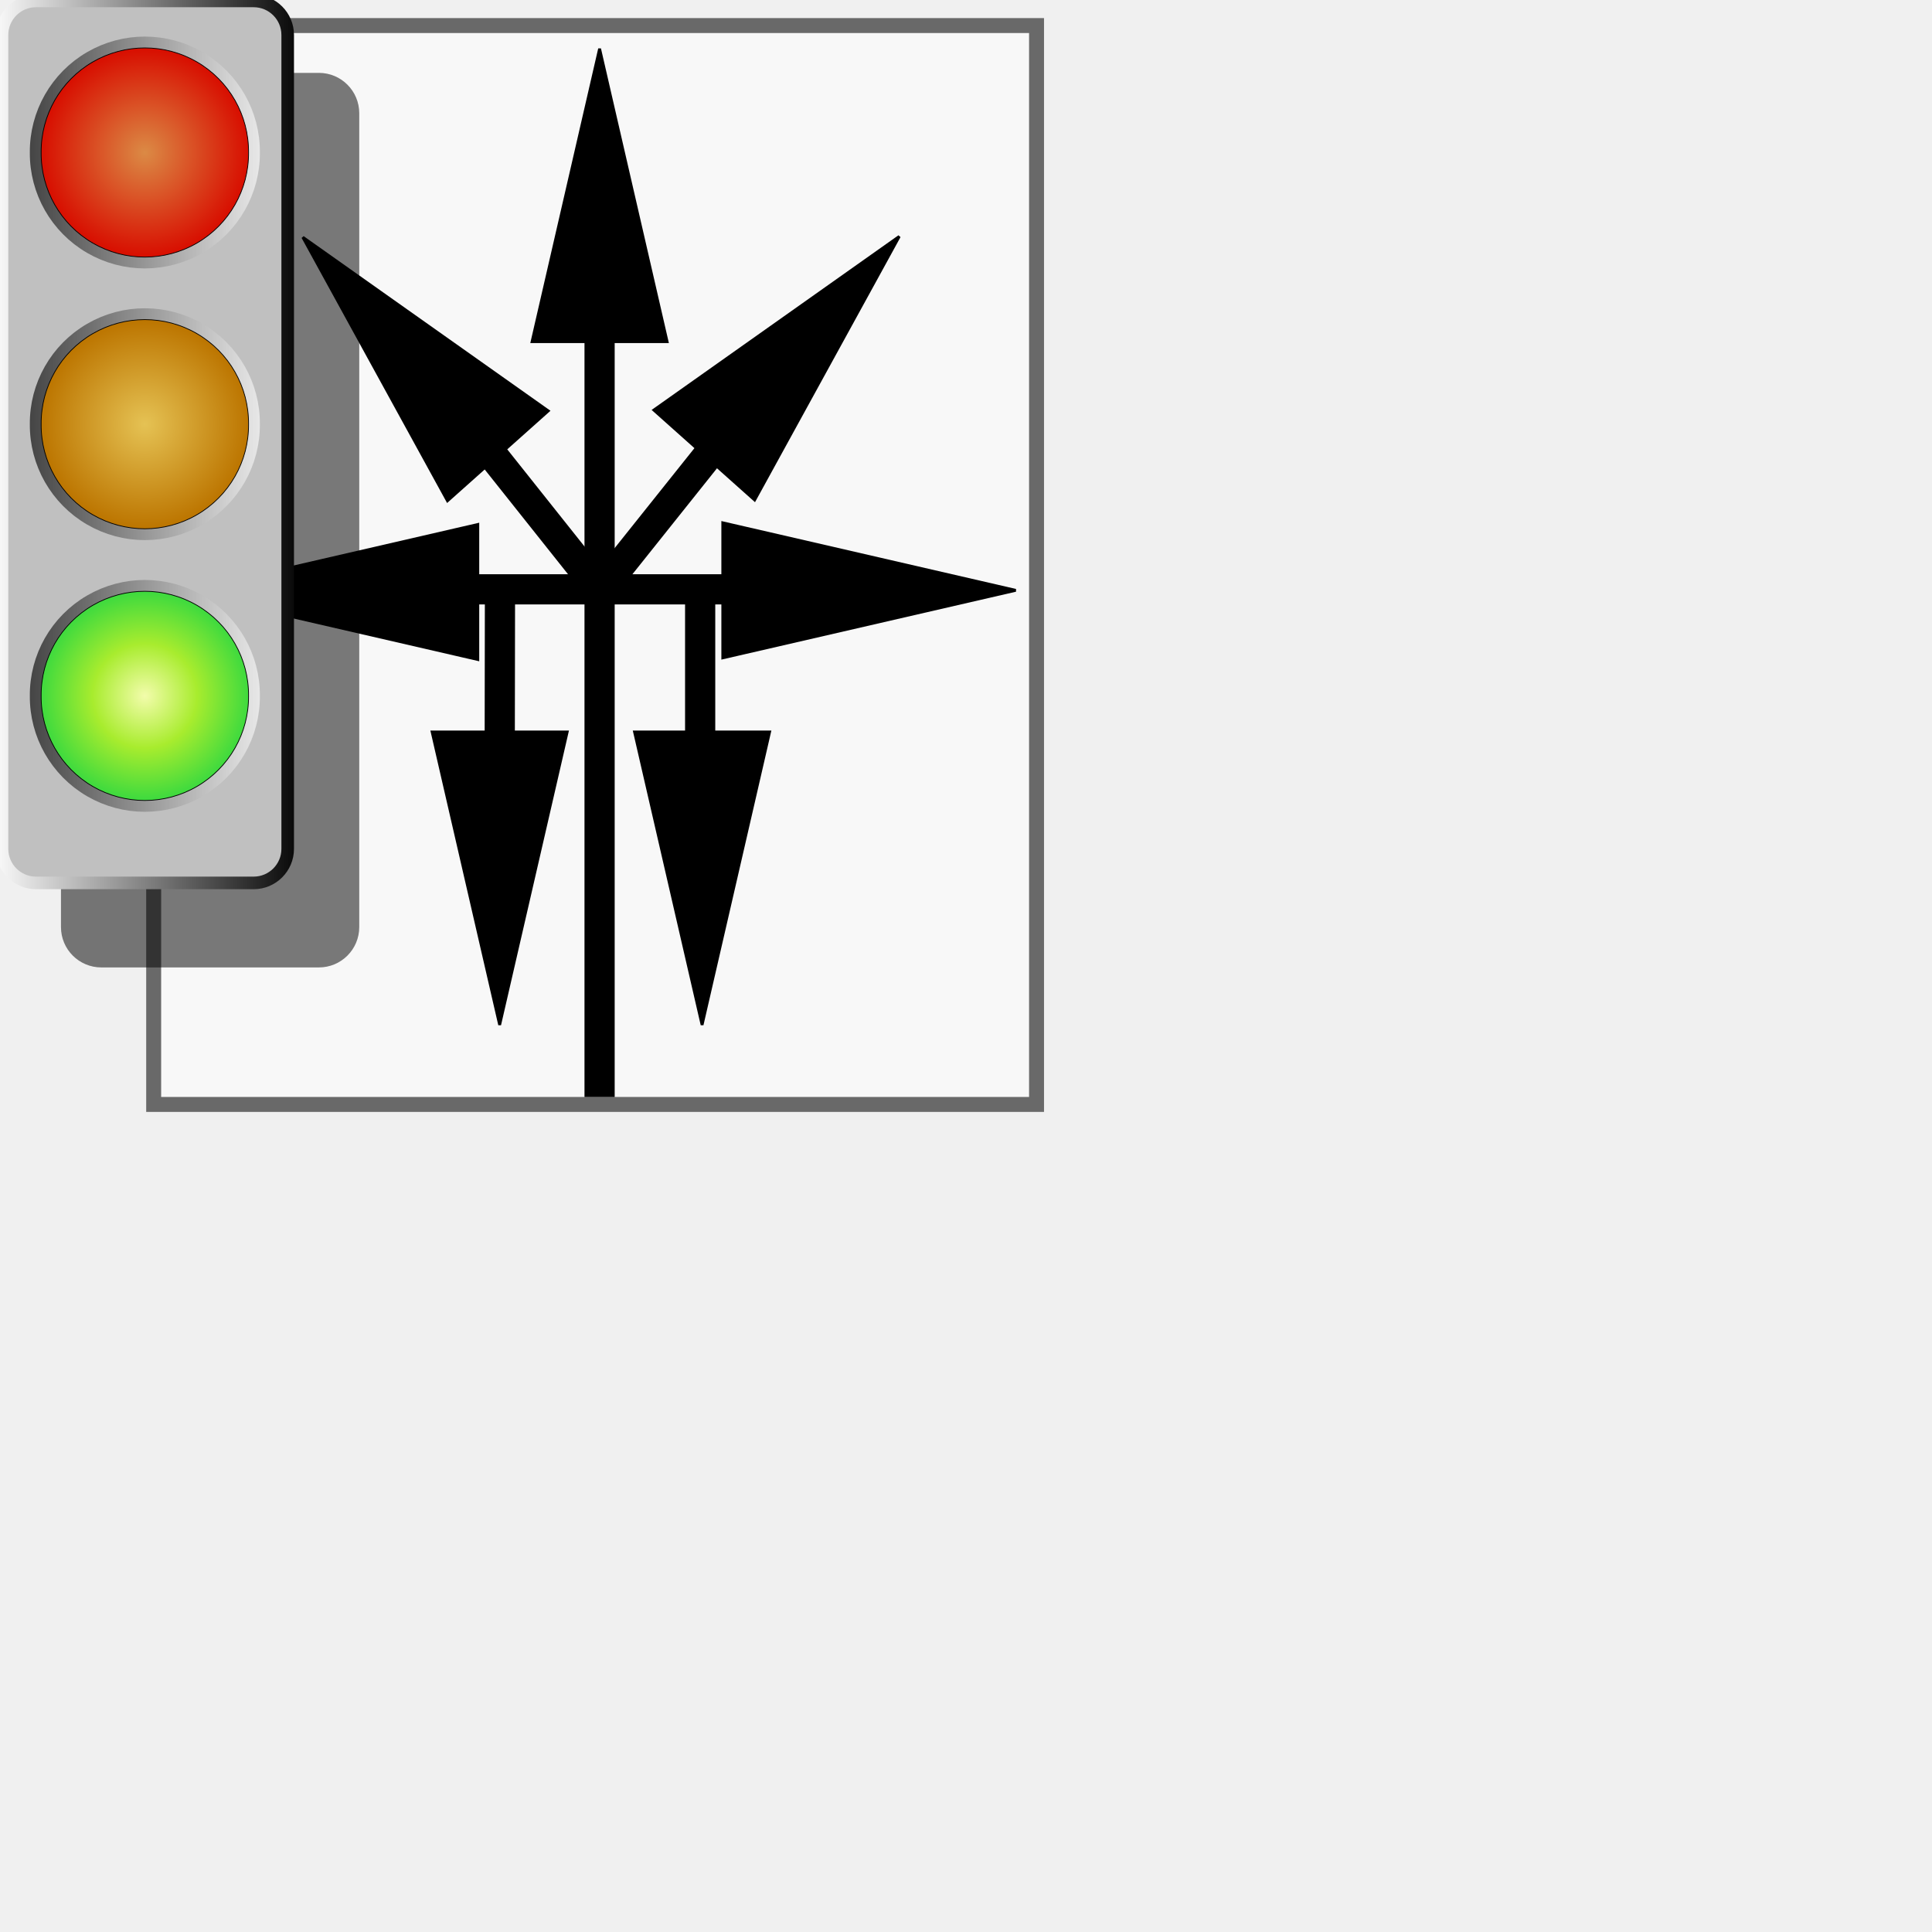
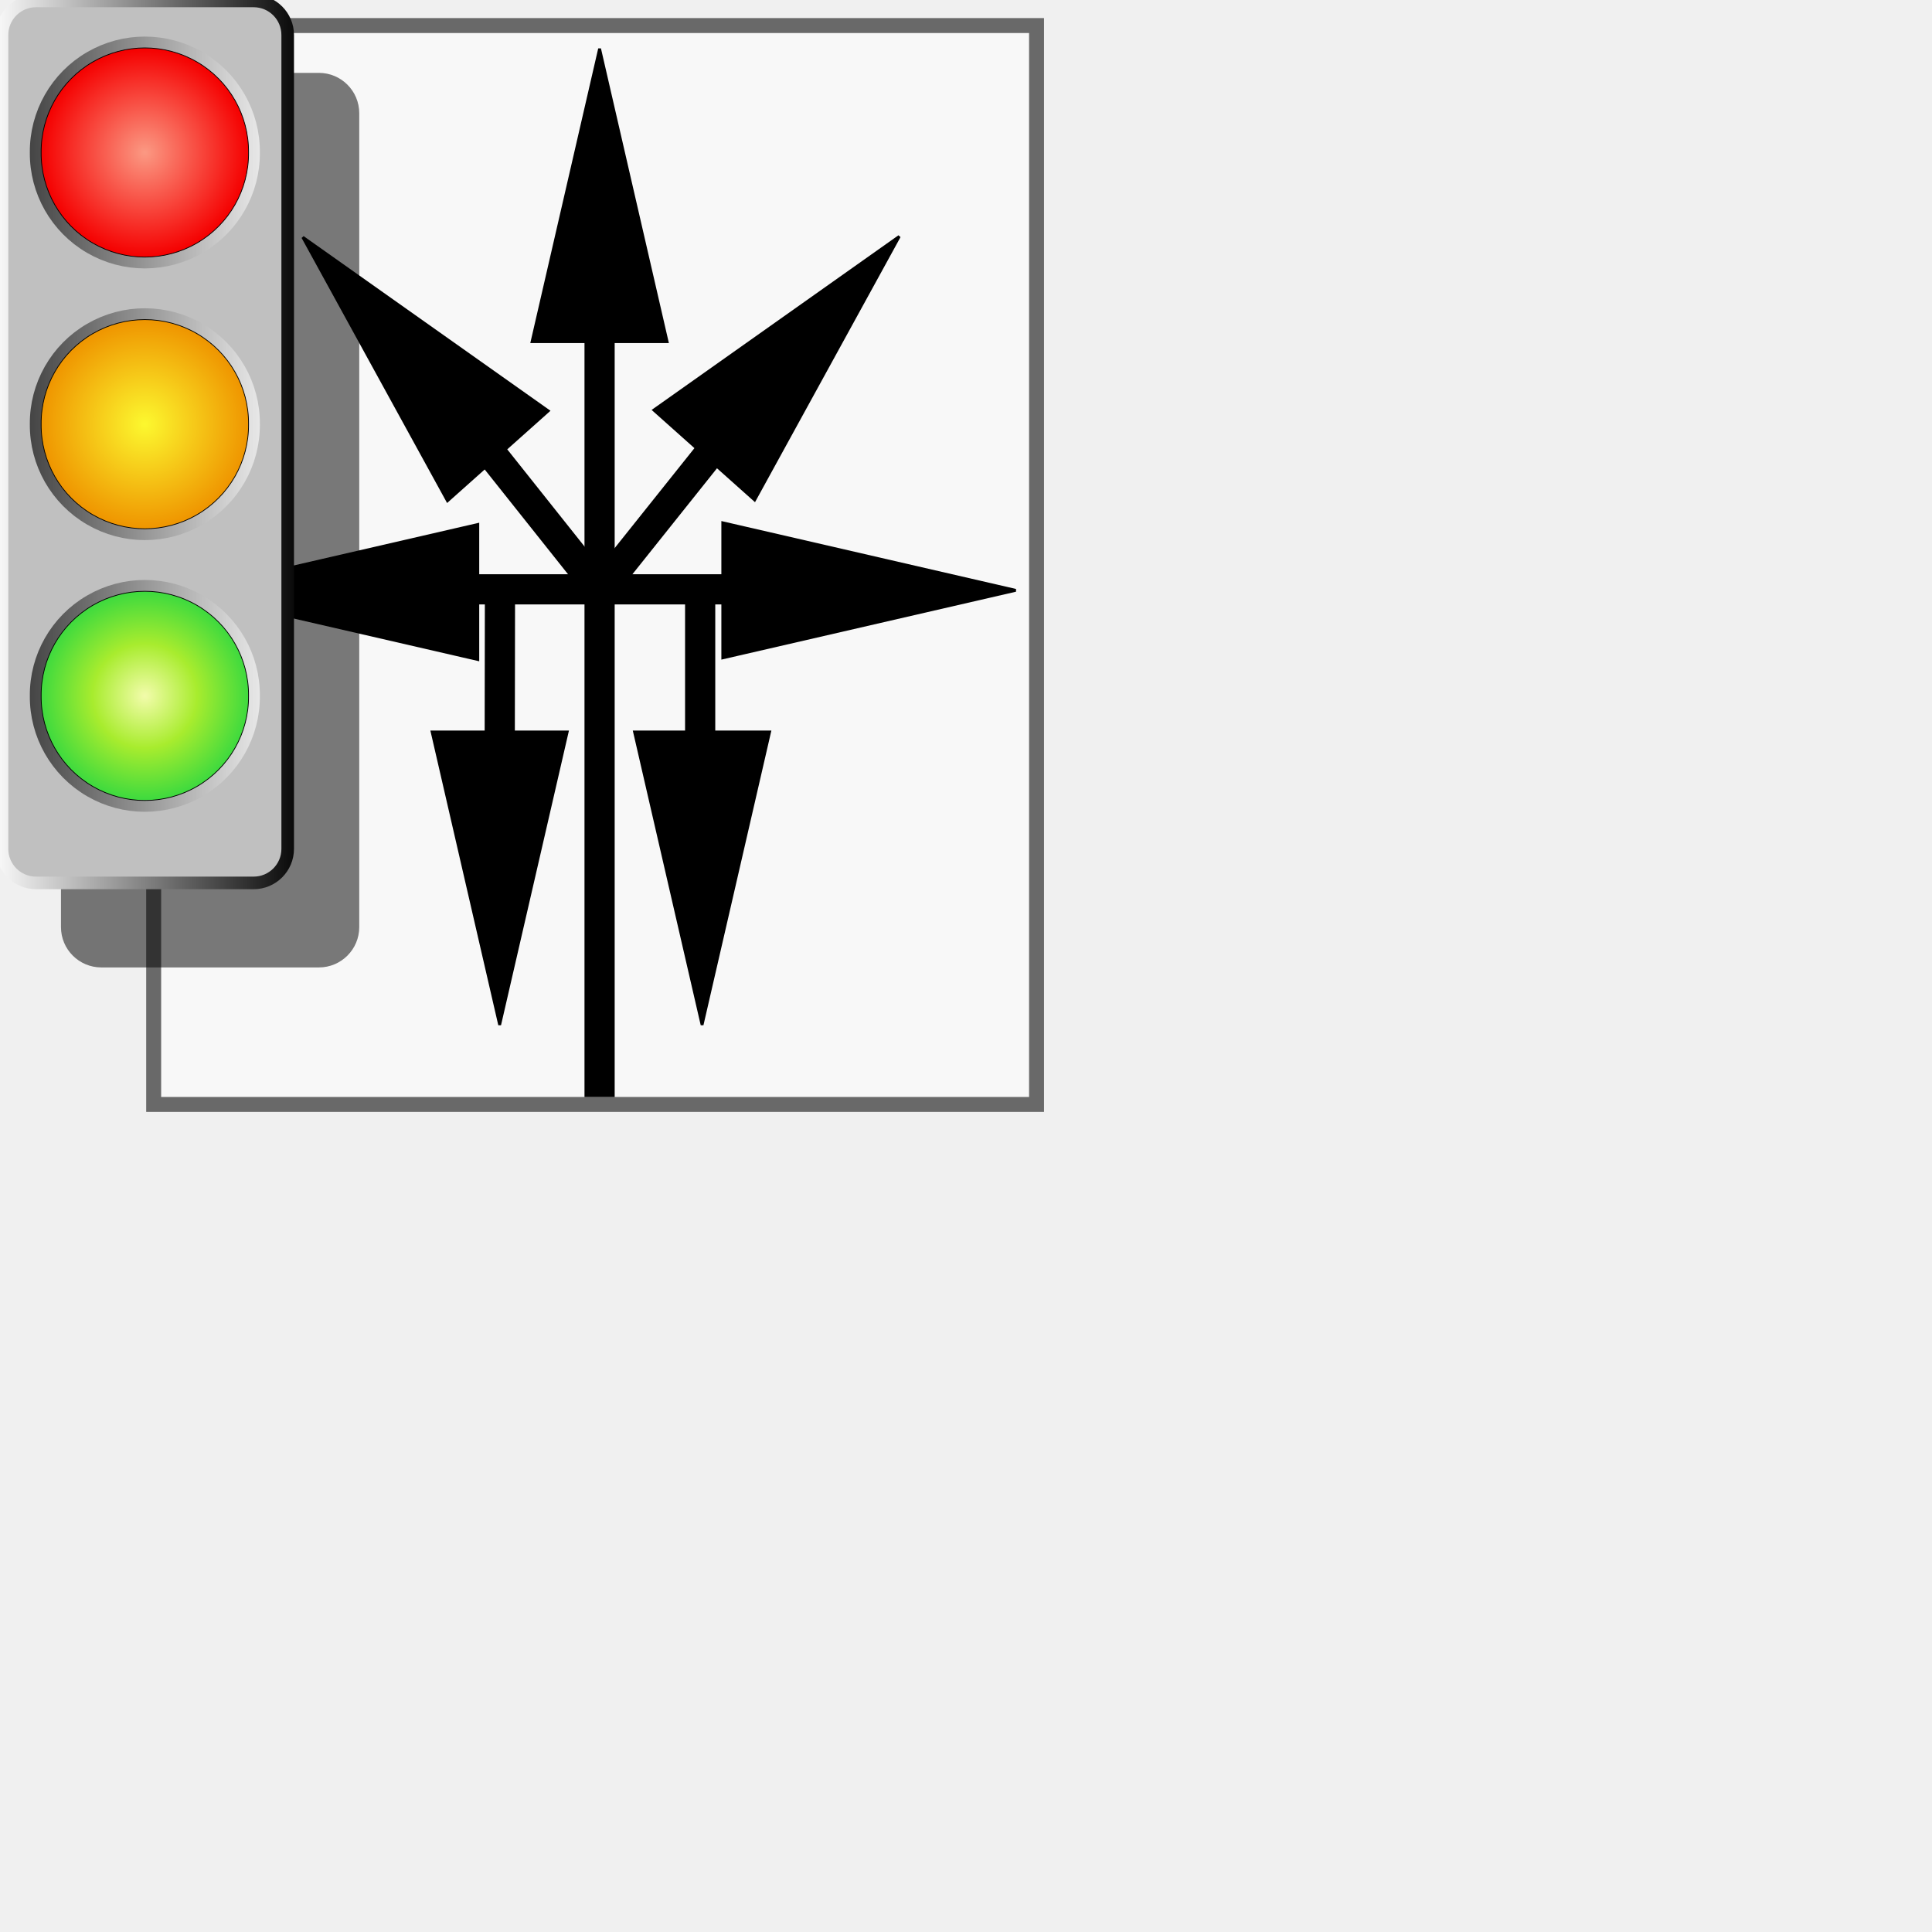
<svg xmlns="http://www.w3.org/2000/svg" xmlns:xlink="http://www.w3.org/1999/xlink" id="svg2315" width="256" height="256" version="1.0">
  <defs id="defs2318">
    <linearGradient id="linearGradient26629">
      <stop style="stop-color:#0a0a0a;stop-opacity:1;" offset="0" id="stop26631" />
      <stop style="stop-color:#fafafa;stop-opacity:1;" offset="1" id="stop26633" />
    </linearGradient>
    <marker orient="auto" refY="0.0" refX="0.0" id="TriangleInL" style="overflow:visible">
      <path id="path18687" d="M 5.77,0.0 L -2.88,5.0 L -2.88,-5.0 L 5.77,0.0 z " style="fill-rule:evenodd;stroke:#000000;stroke-width:1.0pt;marker-start:none" transform="scale(-0.8)" />
    </marker>
    <marker orient="auto" refY="0.0" refX="0.0" id="Arrow2Lstart" style="overflow:visible">
      <path id="path18616" style="font-size:12.0;fill-rule:evenodd;stroke-width:0.625;stroke-linejoin:round" d="M 8.719,4.034 L -2.207,0.016 L 8.719,-4.002 C 6.973,-1.63 6.983,1.616 8.719,4.034 z " transform="scale(1.1) translate(1,0)" />
    </marker>
    <marker orient="auto" refY="0.0" refX="0.0" id="Arrow1Lstart" style="overflow:visible">
      <path id="path18598" d="M 0.0,0.0 L 5.0,-5.0 L -12.5,0.0 L 5.0,5.0 L 0.0,0.0 z " style="fill-rule:evenodd;stroke:#000000;stroke-width:1.0pt;marker-start:none" transform="scale(0.8) translate(12.5,0)" />
    </marker>
    <linearGradient id="linearGradient13738">
-       <stop id="stop13740" offset="0" style="stop-color:#e5c254;stop-opacity:1;" />
-       <stop id="stop13742" offset="1" style="stop-color:#bc7500;stop-opacity:1;" />
+       <stop id="stop13740" offset="0" style="stop-color:#fcf82f;stop-opacity:1;" />
+       <stop id="stop13742" offset="1" style="stop-color:#ef9500;stop-opacity:1;" />
    </linearGradient>
    <linearGradient id="linearGradient11356">
      <stop id="stop11358" offset="0" style="stop-color:#f2fcab;stop-opacity:1;" />
      <stop style="stop-color:#a8ec2e;stop-opacity:1;" offset="0.5" id="stop11364" />
      <stop id="stop11360" offset="1" style="stop-color:#3eda3e;stop-opacity:1;" />
    </linearGradient>
    <linearGradient id="linearGradient10343">
      <stop id="stop10345" offset="0" style="stop-color:#fafafa;stop-opacity:1;" />
      <stop id="stop10347" offset="1" style="stop-color:#0a0a0a;stop-opacity:1;" />
    </linearGradient>
    <linearGradient id="linearGradient4360">
-       <stop style="stop-color:#db8a45;stop-opacity:1;" offset="0" id="stop4362" />
-       <stop style="stop-color:#d80e00;stop-opacity:1;" offset="1" id="stop4364" />
+       <stop style="stop-color:#fb9983;stop-opacity:1;" offset="0" id="stop4362" />
+       <stop style="stop-color:#f50000;stop-opacity:1;" offset="1" id="stop4364" />
    </linearGradient>
    <linearGradient xlink:href="#linearGradient10343" id="linearGradient6424" x1="-0.568" y1="58.557" x2="38.955" y2="58.557" gradientUnits="userSpaceOnUse" spreadMethod="pad" />
    <radialGradient xlink:href="#linearGradient13738" id="radialGradient10375" gradientUnits="userSpaceOnUse" spreadMethod="pad" cx="21.729" cy="24.785" fx="21.729" fy="24.785" r="13.643" />
    <radialGradient xlink:href="#linearGradient4360" id="radialGradient10383" gradientUnits="userSpaceOnUse" spreadMethod="pad" cx="21.729" cy="24.785" fx="21.729" fy="24.785" r="13.643" />
    <radialGradient xlink:href="#linearGradient11356" id="radialGradient11362" gradientUnits="userSpaceOnUse" spreadMethod="pad" cx="21.729" cy="24.785" fx="21.729" fy="24.785" r="13.643" />
    <linearGradient xlink:href="#linearGradient26629" id="linearGradient25658" x1="6.666" y1="24.785" x2="36.793" y2="24.785" gradientUnits="userSpaceOnUse" />
    <linearGradient xlink:href="#linearGradient26629" id="linearGradient34393" x1="6.666" y1="24.785" x2="36.793" y2="24.785" gradientUnits="userSpaceOnUse" />
    <linearGradient xlink:href="#linearGradient26629" id="linearGradient36339" x1="6.666" y1="24.785" x2="36.793" y2="24.785" gradientUnits="userSpaceOnUse" />
  </defs>
  <rect style="opacity:0.562;fill:#ffffff;fill-opacity:1;stroke:#000000;stroke-width:1.981;stroke-miterlimit:4;stroke-dasharray:none;stroke-opacity:1" id="rect3326" width="116.985" height="142.958" x="20.362" y="3.386" />
  <path style="opacity:1;fill:#000000;fill-opacity:1;stroke:#000000;stroke-width:1.667;stroke-miterlimit:4;stroke-dasharray:none;stroke-opacity:1" id="path18813" d="M -76.564,13.837 L -146.842,13.837 L -111.703,-47.026 L -76.564,13.837 z " transform="matrix(0,-0.2509865,0.6286091,0,54.27794,50.40681)" />
  <rect style="opacity:0.516;fill:#000000;fill-opacity:1;stroke:#000000;stroke-width:1.667;stroke-miterlimit:4;stroke-dasharray:none;stroke-opacity:1" id="rect15682" width="37.856" height="116.866" x="8.913" y="10.49" ry="4.512" />
  <rect style="opacity:1;fill:#c0c0c0;fill-opacity:1;stroke:url(#linearGradient6424);stroke-width:1.667;stroke-miterlimit:4;stroke-dasharray:none;stroke-opacity:1" id="rect3389" width="37.856" height="116.866" x="0.265" y="0.124" ry="4.512" />
  <path style="opacity:0.676;fill:#c0c0c0;fill-opacity:1;stroke:url(#linearGradient25658);stroke-width:2.965;stroke-miterlimit:4;stroke-dasharray:none;stroke-opacity:1" id="path7395" d="M 35.31 24.785 A 13.581 13.581 0 1 1  8.149,24.785 A 13.581 13.581 0 1 1  35.31 24.785 z" transform="matrix(1.011777,0,0,1.011777,-2.792032,-4.86986)" />
  <path style="opacity:1;fill:url(#radialGradient10383);fill-opacity:1;stroke:#000000;stroke-width:0.099;stroke-miterlimit:4;stroke-dasharray:none;stroke-opacity:1" id="path8393" d="M 35.31 24.785 A 13.581 13.581 0 1 1  8.149,24.785 A 13.581 13.581 0 1 1  35.31 24.785 z" transform="matrix(1.011777,0,0,1.011777,-2.792032,-4.86986)" />
  <path style="opacity:0.676;fill:none;fill-opacity:1;stroke:url(#linearGradient34393);stroke-width:2.965;stroke-miterlimit:4;stroke-dasharray:none;stroke-opacity:1" id="path10349" d="M 35.31 24.785 A 13.581 13.581 0 1 1  8.149,24.785 A 13.581 13.581 0 1 1  35.31 24.785 z" transform="matrix(1.011777,0,0,1.011777,-2.792032,31.13014)" />
  <path style="opacity:1;fill:url(#radialGradient10375);fill-opacity:1.0;stroke:#000000;stroke-width:0.099;stroke-miterlimit:4;stroke-dasharray:none;stroke-opacity:1" id="path10351" d="M 35.31 24.785 A 13.581 13.581 0 1 1  8.149,24.785 A 13.581 13.581 0 1 1  35.31 24.785 z" transform="matrix(1.011777,0,0,1.011777,-2.792032,31.13014)" />
  <path style="opacity:0.676;fill:#c0c0c0;fill-opacity:1;stroke:url(#linearGradient36339);stroke-width:2.965;stroke-miterlimit:4;stroke-dasharray:none;stroke-opacity:1" id="path10355" d="M 35.31 24.785 A 13.581 13.581 0 1 1  8.149,24.785 A 13.581 13.581 0 1 1  35.31 24.785 z" transform="matrix(1.011777,0,0,1.011777,-2.792032,67.13014)" />
  <path style="opacity:1;fill:url(#radialGradient11362);fill-opacity:1.0;stroke:#000000;stroke-width:0.099;stroke-miterlimit:4;stroke-dasharray:none;stroke-opacity:1" id="path10357" d="M 35.31 24.785 A 13.581 13.581 0 1 1  8.149,24.785 A 13.581 13.581 0 1 1  35.31 24.785 z" transform="matrix(1.011777,0,0,1.011777,-2.792032,67.13014)" />
  <path style="opacity:1;fill:#000000;fill-opacity:1;stroke:#000000;stroke-width:1.667;stroke-miterlimit:4;stroke-dasharray:none;stroke-opacity:1" id="path18817" d="M -76.564,13.837 L -146.842,13.837 L -111.703,-47.026 L -76.564,13.837 z " transform="matrix(0.1872737,0.1671013,-0.4185142,0.4690366,120.2502,72.21598)" />
  <path style="opacity:1;fill:#000000;fill-opacity:1;stroke:#000000;stroke-width:1.667;stroke-miterlimit:4;stroke-dasharray:none;stroke-opacity:1" id="path18819" d="M -76.564,13.837 L -146.842,13.837 L -111.703,-47.026 L -76.564,13.837 z " transform="matrix(-0.1872737,0.1671013,0.4185142,0.4690366,39.03425,72.32543)" />
  <path style="opacity:1;fill:#000000;fill-opacity:1;stroke:#000000;stroke-width:1.667;stroke-miterlimit:4;stroke-dasharray:none;stroke-opacity:1" id="path18821" d="M -76.564,13.837 L -146.842,13.837 L -111.703,-47.026 L -76.564,13.837 z " transform="matrix(0,-0.2509865,-0.6286091,0,104.8061,50.1858)" />
  <path style="opacity:1;fill:#000000;fill-opacity:1;stroke:#000000;stroke-width:1.667;stroke-miterlimit:4;stroke-dasharray:none;stroke-opacity:1" id="path18823" d="M -76.564,13.837 L -146.842,13.837 L -111.703,-47.026 L -76.564,13.837 z " transform="matrix(-0.2509865,0,0,0.6286091,51.41235,36.23535)" />
  <path style="opacity:1;fill:#000000;fill-opacity:1;stroke:#000000;stroke-width:1.667;stroke-miterlimit:4;stroke-dasharray:none;stroke-opacity:1" id="path18825" d="M -76.564,13.837 L -146.842,13.837 L -111.703,-47.026 L -76.564,13.837 z " transform="matrix(-0.2509865,0,0,-0.6286091,38.17097,106.0246)" />
  <path style="opacity:1;fill:#000000;fill-opacity:1;stroke:#000000;stroke-width:1.667;stroke-miterlimit:4;stroke-dasharray:none;stroke-opacity:1" id="path18827" d="M -76.564,13.837 L -146.842,13.837 L -111.703,-47.026 L -76.564,13.837 z " transform="matrix(-0.2509865,0,0,-0.6286091,64.99325,106.0246)" />
  <path style="fill:none;fill-rule:evenodd;stroke:#000000;stroke-width:4;stroke-linecap:butt;stroke-linejoin:miter;stroke-miterlimit:4;stroke-dasharray:none;stroke-opacity:1" d="M 79.448,41.416 L 79.448,145.361" id="path18829" />
  <path style="fill:none;fill-rule:evenodd;stroke:#000000;stroke-width:4;stroke-linecap:butt;stroke-linejoin:miter;stroke-miterlimit:4;stroke-dasharray:none;stroke-opacity:1" d="M 112.551,78.09 L 51.438,78.09" id="path19800" />
  <path style="fill:none;fill-rule:evenodd;stroke:#000000;stroke-width:4;stroke-linecap:butt;stroke-linejoin:miter;stroke-miterlimit:4;stroke-dasharray:none;stroke-opacity:1" d="M 92.775,77.782 L 92.775,103.947" id="path21742" />
  <path style="fill:none;stroke:#000000;stroke-width:4;stroke-linecap:butt;stroke-linejoin:miter;stroke-miterlimit:4;stroke-opacity:1;stroke-dasharray:none" d="m 66.249,78.339 -0.042,27.311" id="path22713" />
  <path style="fill:none;stroke:#000000;stroke-width:4;stroke-linecap:butt;stroke-linejoin:miter;stroke-miterlimit:4;stroke-opacity:1;stroke-dasharray:none" d="M 79.56,78.276 59.686,53.289" id="path23684" />
  <path style="fill:none;stroke:#000000;stroke-width:4;stroke-linecap:butt;stroke-linejoin:miter;stroke-miterlimit:4;stroke-opacity:1;stroke-dasharray:none" d="M 79.705,78.012 100.258,52.262" id="path24655" />
</svg>
